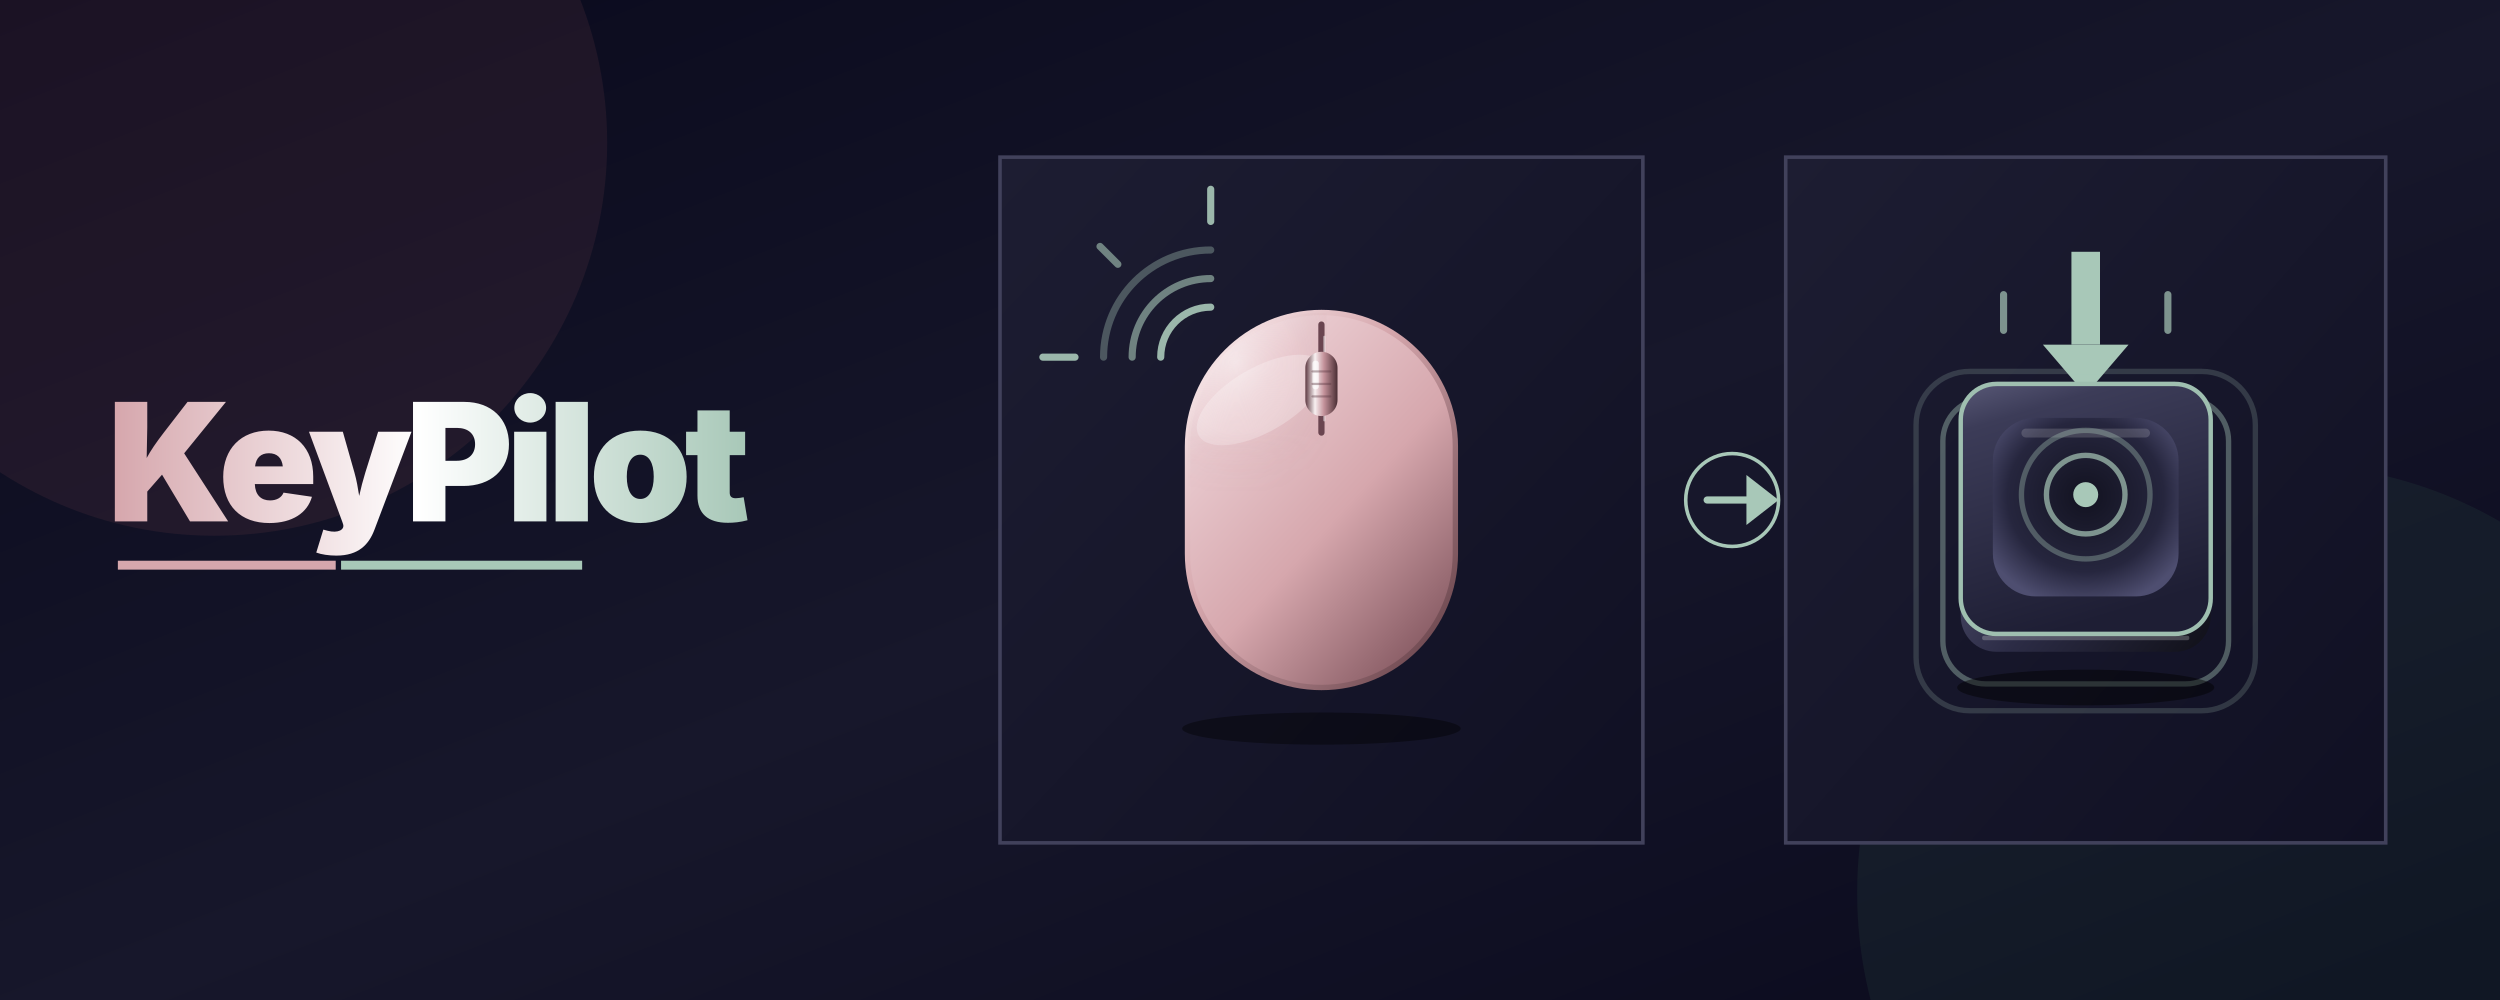
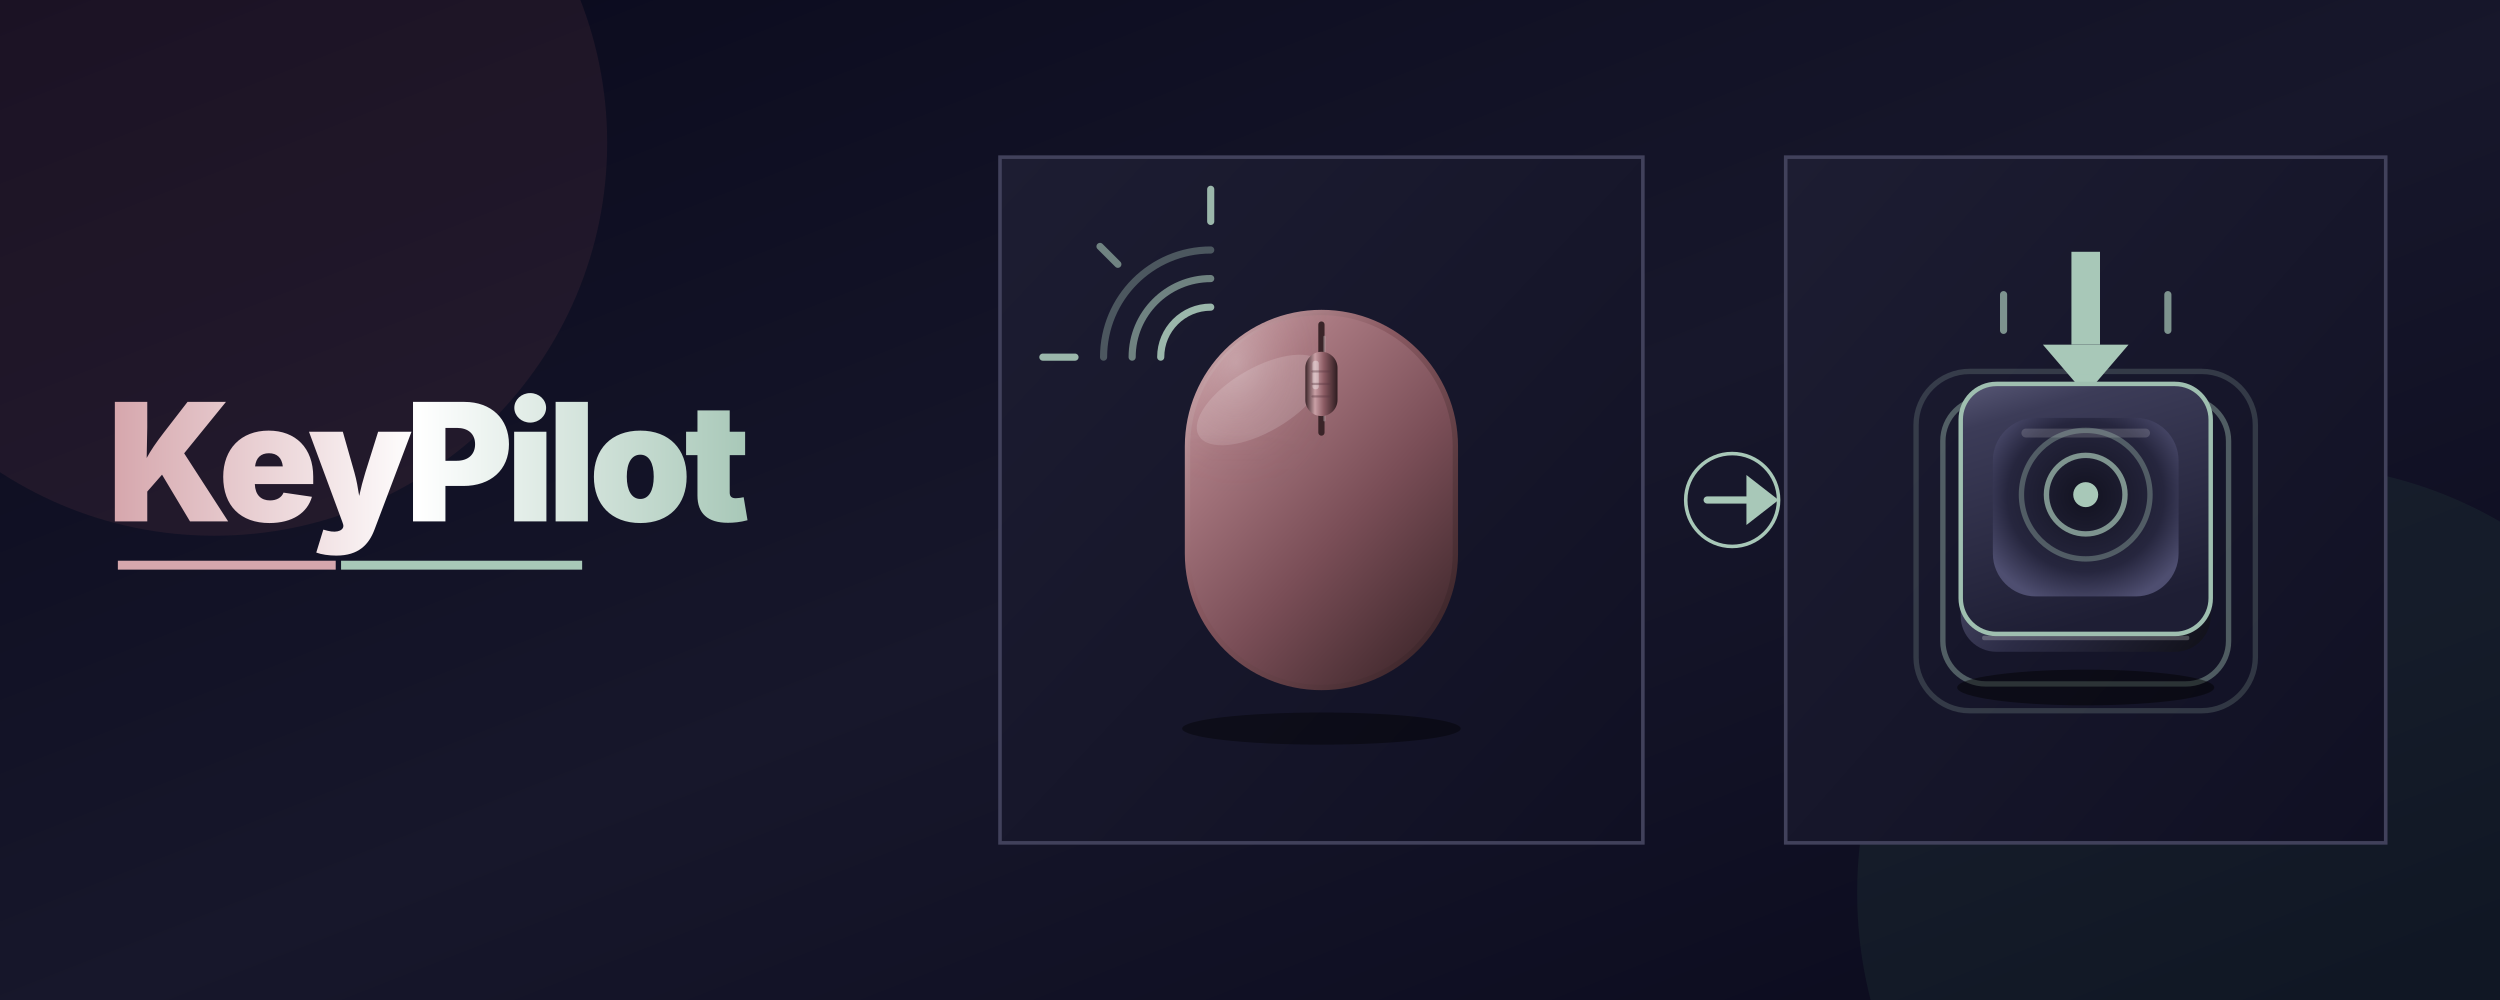
<svg xmlns="http://www.w3.org/2000/svg" width="1400" height="560" viewBox="0 0 1400 560">
  <defs>
    <linearGradient id="bg" x1="0" y1="0" x2="1" y2="1">
      <stop stop-color="#09091c" />
      <stop offset=".52" stop-color="#17172b" />
      <stop offset="1" stop-color="#09091c" />
    </linearGradient>
    <linearGradient id="title" x1="0" y1="0" x2="1" y2="0">
      <stop stop-color="#d6a7ad" />
      <stop offset=".48" stop-color="#ffffff" />
      <stop offset="1" stop-color="#a8c8b8" />
    </linearGradient>
    <linearGradient id="card" x1="0" y1="0" x2="1" y2="1">
      <stop stop-color="#1d1d32" />
      <stop offset="1" stop-color="#101023" />
    </linearGradient>
    <linearGradient id="mouseBody" x1=".12" y1="0" x2=".9" y2="1">
-       <stop stop-color="#f7ecee" />
-       <stop offset=".2" stop-color="#e8c8cd" />
-       <stop offset=".55" stop-color="#d6a7ad" />
-       <stop offset="1" stop-color="#7a4e57" />
+       <stop stop-color="#c9a0a6" />
+       <stop offset=".22" stop-color="#a87880" />
+       <stop offset=".58" stop-color="#7a4e57" />
+       <stop offset="1" stop-color="#3a2428" />
    </linearGradient>
    <linearGradient id="mouseRim" x1="0" y1="0" x2="1" y2="1">
-       <stop stop-color="#fff7f8" />
-       <stop offset=".4" stop-color="#d6a7ad" />
-       <stop offset="1" stop-color="#5c3840" />
+       <stop stop-color="#d6b4b8" />
+       <stop offset=".4" stop-color="#8a5a62" />
+       <stop offset="1" stop-color="#2e1c20" />
    </linearGradient>
    <radialGradient id="leftClick" cx=".35" cy=".28" r=".8">
-       <stop stop-color="#ffffff" stop-opacity=".34" />
-       <stop offset=".5" stop-color="#f0d4d8" stop-opacity=".08" />
-       <stop offset="1" stop-color="#4a2c34" stop-opacity="0" />
+       <stop stop-color="#ffffff" stop-opacity=".18" />
+       <stop offset=".5" stop-color="#c9a0a6" stop-opacity=".06" />
+       <stop offset="1" stop-color="#2a161a" stop-opacity="0" />
    </radialGradient>
    <linearGradient id="buttonFade" x1="0" y1="0" x2="0" y2="1">
      <stop stop-color="#ffffff" />
      <stop offset=".62" stop-color="#ffffff" />
      <stop offset="1" stop-color="#000000" />
    </linearGradient>
    <mask id="buttonMask" maskUnits="userSpaceOnUse" x="665" y="175" width="150" height="108">
      <rect x="665" y="175" width="150" height="108" fill="url(#buttonFade)" />
    </mask>
    <linearGradient id="wheelFace" x1="0" y1="0" x2="1" y2="0">
-       <stop stop-color="#5e3a42" />
-       <stop offset=".3" stop-color="#f8f0f1" />
-       <stop offset=".58" stop-color="#c4929a" />
-       <stop offset="1" stop-color="#4a2e34" />
+       <stop stop-color="#3a2428" />
+       <stop offset=".3" stop-color="#c9a0a6" />
+       <stop offset=".58" stop-color="#8a5a62" />
+       <stop offset="1" stop-color="#2e1c20" />
    </linearGradient>
    <linearGradient id="keyWall" x1="0" y1=".2" x2="1" y2="1">
      <stop stop-color="#5c5c7a" />
      <stop offset=".5" stop-color="#2c2c46" />
      <stop offset="1" stop-color="#101018" />
    </linearGradient>
    <linearGradient id="keyFace" x1=".05" y1="0" x2=".35" y2="1">
      <stop stop-color="#565674" />
      <stop offset=".16" stop-color="#3c3c58" />
      <stop offset="1" stop-color="#1e1e34" />
    </linearGradient>
    <radialGradient id="keyDish" cx=".5" cy=".44" r=".62">
      <stop stop-color="#121220" />
      <stop offset=".68" stop-color="#26263e" />
      <stop offset="1" stop-color="#4e4e70" />
    </radialGradient>
    <clipPath id="mouseClip">
      <rect x="665" y="175" width="150" height="210" rx="75" />
    </clipPath>
  </defs>
  <rect width="1400" height="560" fill="url(#bg)" />
  <circle cx="120" cy="80" r="220" fill="#713d48" opacity=".18" />
  <circle cx="1280" cy="500" r="240" fill="#32604d" opacity=".16" />
  <text x="60" y="292" fill="url(#title)" font-size="92" font-weight="900" letter-spacing="-4" font-family="Inter, Segoe UI, sans-serif">KeyPilot</text>
  <rect x="66" y="314" width="122" height="5" fill="#d6a7ad" />
  <rect x="191" y="314" width="135" height="5" fill="#a8c8b8" />
  <rect x="560" y="88" width="360" height="384" fill="url(#card)" stroke="#41415b" stroke-width="2" />
  <ellipse cx="740" cy="408" rx="78" ry="9" fill="#000000" opacity=".4" />
  <g fill="none" stroke="#a8c8b8" stroke-linecap="round">
    <path d="M 650,200 A 28,28 0 0 1 678,172" stroke-width="4" opacity=".9" />
    <path d="M 634,200 A 44,44 0 0 1 678,156" stroke-width="4" opacity=".6" />
    <path d="M 618,200 A 60,60 0 0 1 678,140" stroke-width="4" opacity=".35" />
    <line x1="602" y1="200" x2="584" y2="200" stroke-width="4" opacity=".9" />
    <line x1="626" y1="148" x2="616" y2="138" stroke-width="4" opacity=".6" />
    <line x1="678" y1="124" x2="678" y2="106" stroke-width="4" opacity=".9" />
  </g>
  <rect x="665" y="175" width="150" height="210" rx="75" fill="url(#mouseBody)" />
  <rect x="665" y="175" width="150" height="210" rx="75" fill="none" stroke="url(#mouseRim)" stroke-width="3" />
  <g clip-path="url(#mouseClip)">
    <g mask="url(#buttonMask)">
-       <ellipse cx="706" cy="224" rx="40" ry="18" fill="#ffffff" opacity=".28" transform="rotate(-30 706 224)" />
+       <ellipse cx="706" cy="224" rx="40" ry="18" fill="#ffffff" opacity=".16" transform="rotate(-30 706 224)" />
      <rect x="665" y="175" width="78" height="100" fill="url(#leftClick)" />
    </g>
-     <rect x="738.25" y="180" width="3.5" height="64" rx="1.75" fill="#6a4550" />
-     <rect x="741" y="188" width="1.25" height="48" rx=".6" fill="#ffffff" opacity=".45" />
+     <rect x="738.25" y="180" width="3.5" height="64" rx="1.75" fill="#3a2428" />
+     <rect x="741" y="188" width="1.25" height="48" rx=".6" fill="#ffffff" opacity=".25" />
  </g>
  <rect x="731" y="197" width="18" height="36" rx="9" fill="url(#wheelFace)" />
-   <rect x="735" y="202" width="3.5" height="16" rx="1.5" fill="#ffffff" opacity=".7" />
+   <rect x="735" y="202" width="3.5" height="16" rx="1.5" fill="#ffffff" opacity=".35" />
  <g stroke="#5a3840" stroke-width="1.25" opacity=".4" stroke-linecap="round">
    <line x1="735" y1="208" x2="745" y2="208" />
    <line x1="735" y1="215" x2="745" y2="215" />
    <line x1="735" y1="222" x2="745" y2="222" />
  </g>
  <circle cx="970" cy="280" r="26" fill="#17172b" stroke="#a8c8b8" stroke-width="2" />
  <line x1="956" y1="280" x2="978" y2="280" stroke="#a8c8b8" stroke-width="4" stroke-linecap="round" />
  <polygon points="978,266 978,294 996,280" fill="#a8c8b8" />
  <rect x="1000" y="88" width="336" height="384" fill="url(#card)" stroke="#41415b" stroke-width="2" />
  <rect x="1160" y="141" width="16" height="52" fill="#a8c8b8" />
  <polygon points="1144,193 1192,193 1168,221" fill="#a8c8b8" />
  <g stroke="#a8c8b8" stroke-width="4" stroke-linecap="round" opacity=".7">
    <line x1="1122" y1="165" x2="1122" y2="185" />
    <line x1="1214" y1="165" x2="1214" y2="185" />
  </g>
  <rect x="1073" y="208" width="190" height="190" rx="30" fill="none" stroke="#a8c8b8" stroke-width="3" opacity=".2" />
  <rect x="1088" y="223" width="160" height="160" rx="24" fill="none" stroke="#a8c8b8" stroke-width="3" opacity=".4" />
  <ellipse cx="1168" cy="385" rx="72" ry="10" fill="#000000" opacity=".45" />
  <rect x="1098" y="225" width="140" height="140" rx="20" fill="url(#keyWall)" />
  <rect x="1110" y="356" width="116" height="2.5" rx="1" fill="#ffffff" opacity=".22" />
  <rect x="1098" y="215" width="140" height="140" rx="20" fill="url(#keyFace)" stroke="#9fbfb0" stroke-width="2.5" />
  <rect x="1116" y="234" width="104" height="100" rx="24" fill="url(#keyDish)" />
  <rect x="1132" y="240" width="72" height="5" rx="2.5" fill="#ffffff" opacity=".16" />
  <circle cx="1168" cy="277" r="36" fill="none" stroke="#a8c8b8" stroke-width="3" opacity=".35" />
  <circle cx="1168" cy="277" r="22" fill="none" stroke="#a8c8b8" stroke-width="3" opacity=".7" />
  <circle cx="1168" cy="277" r="7" fill="#a8c8b8" />
</svg>
